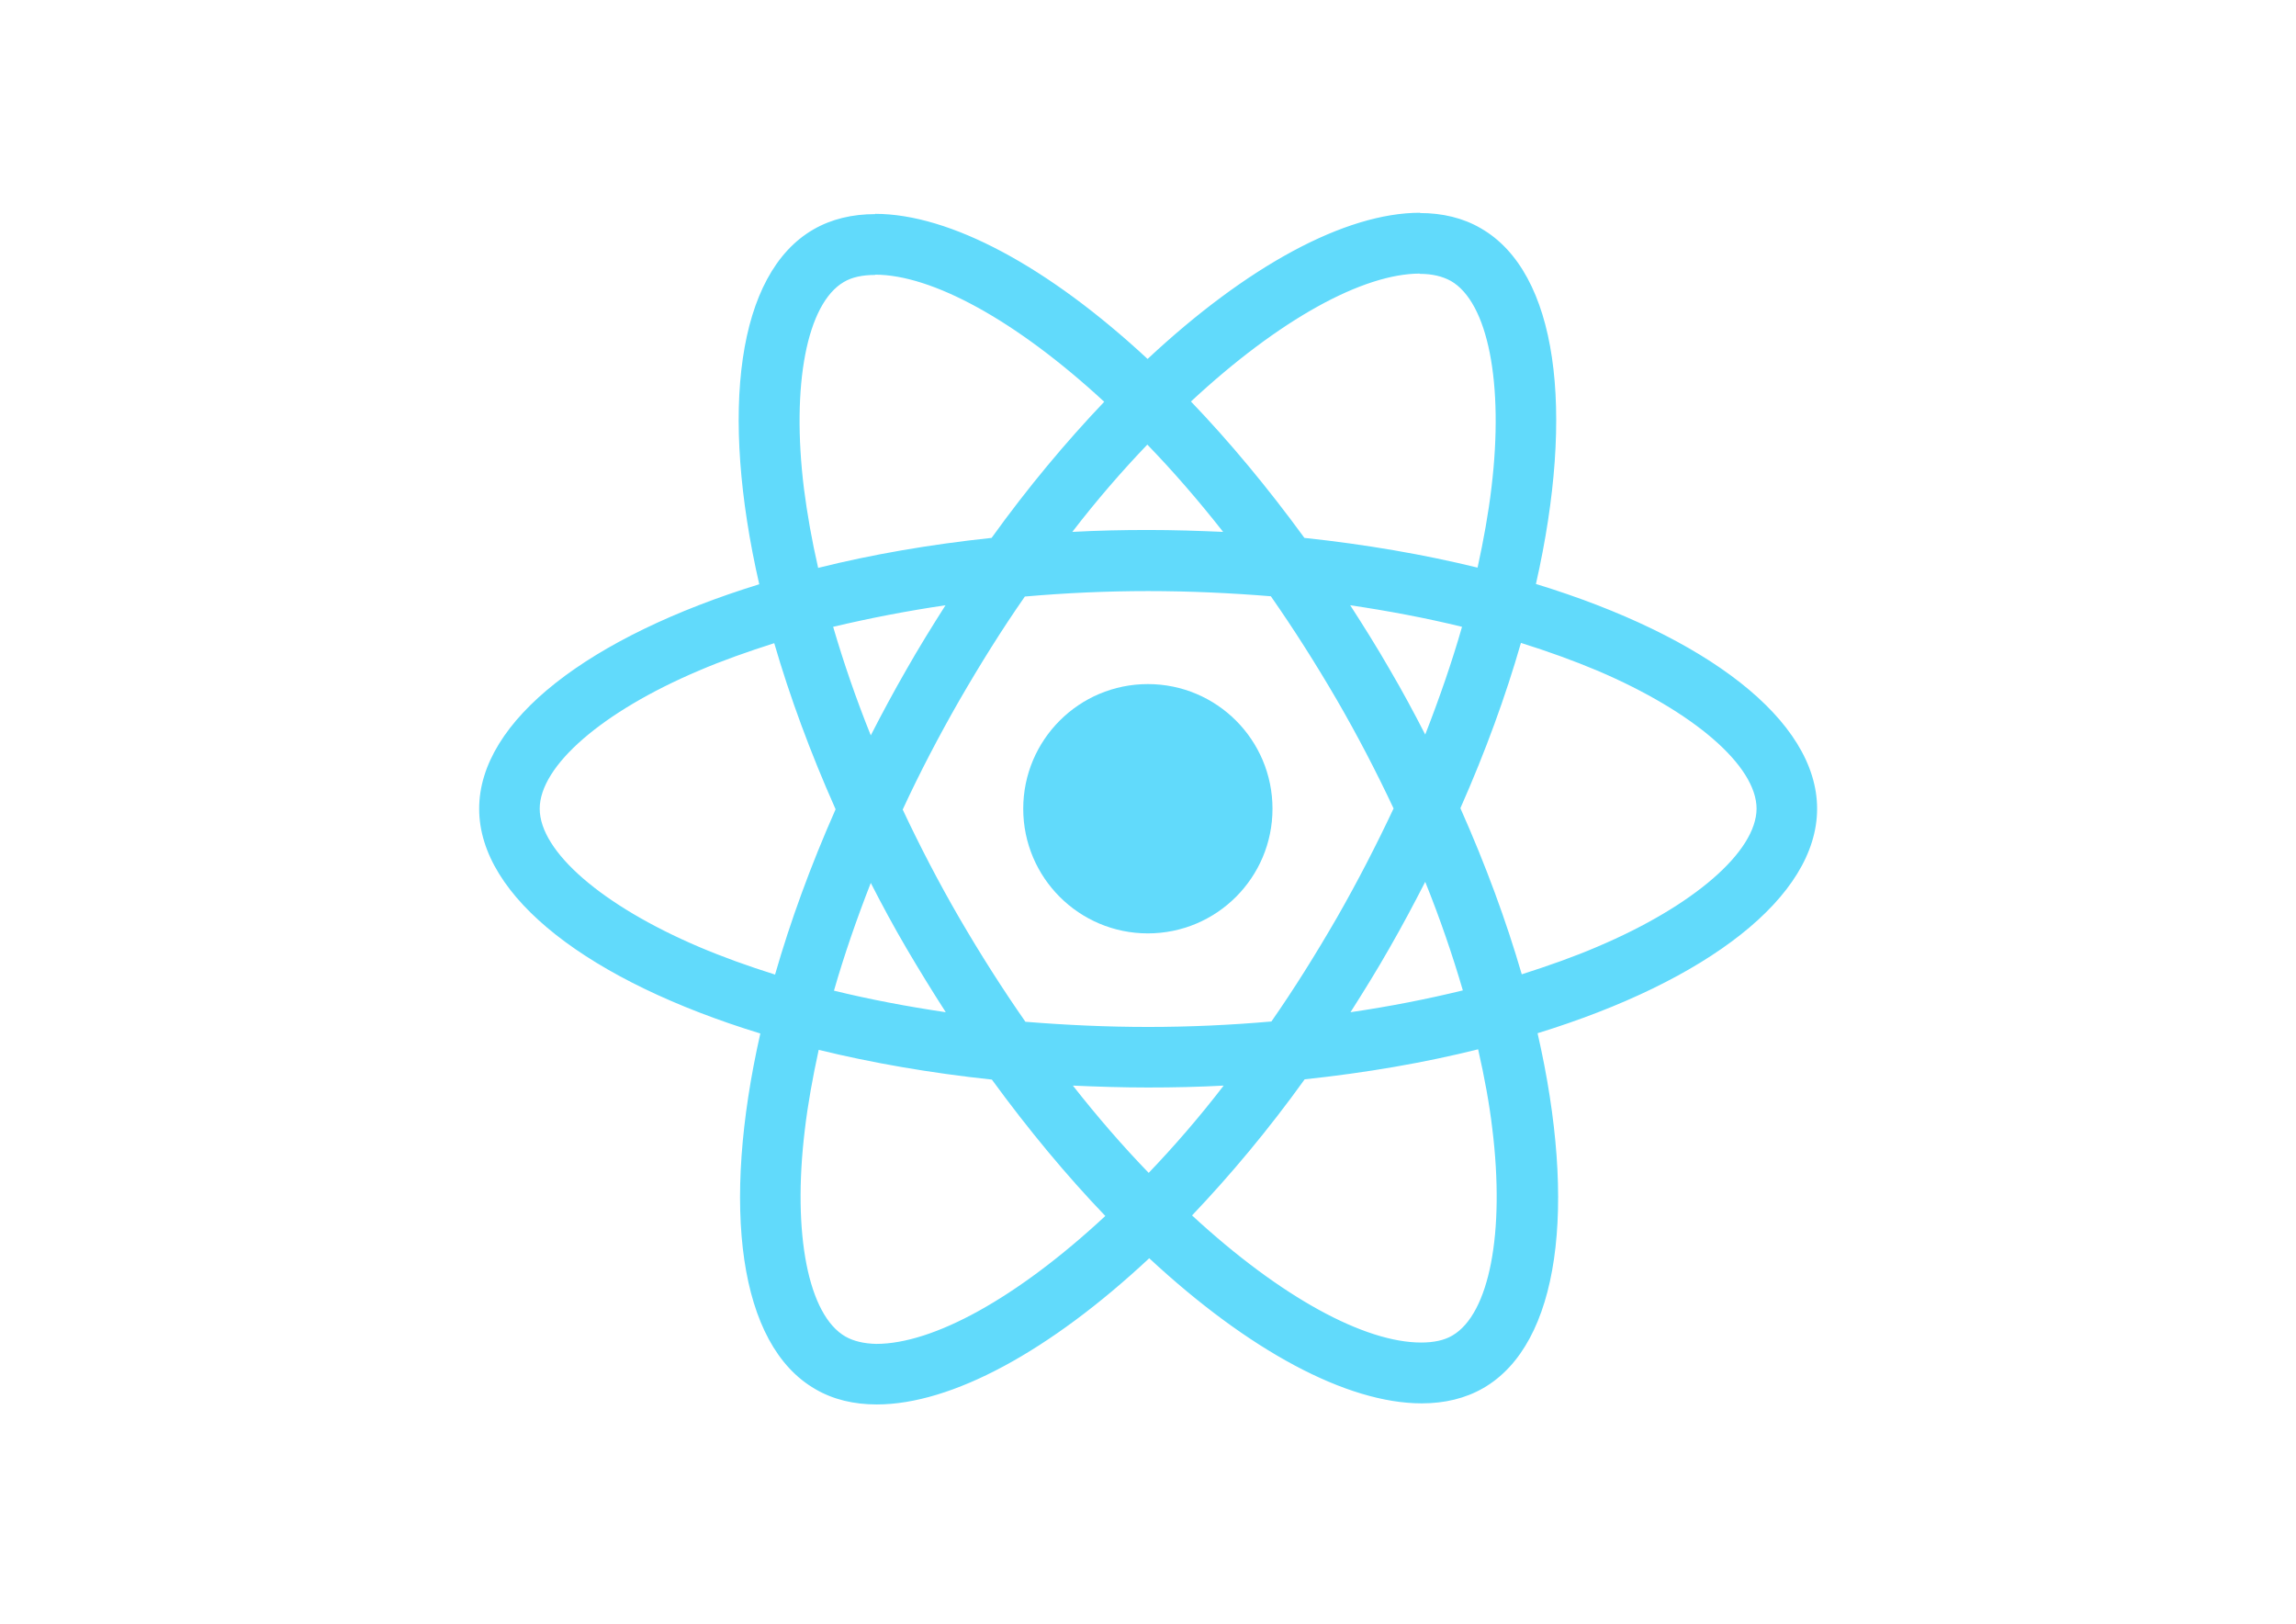
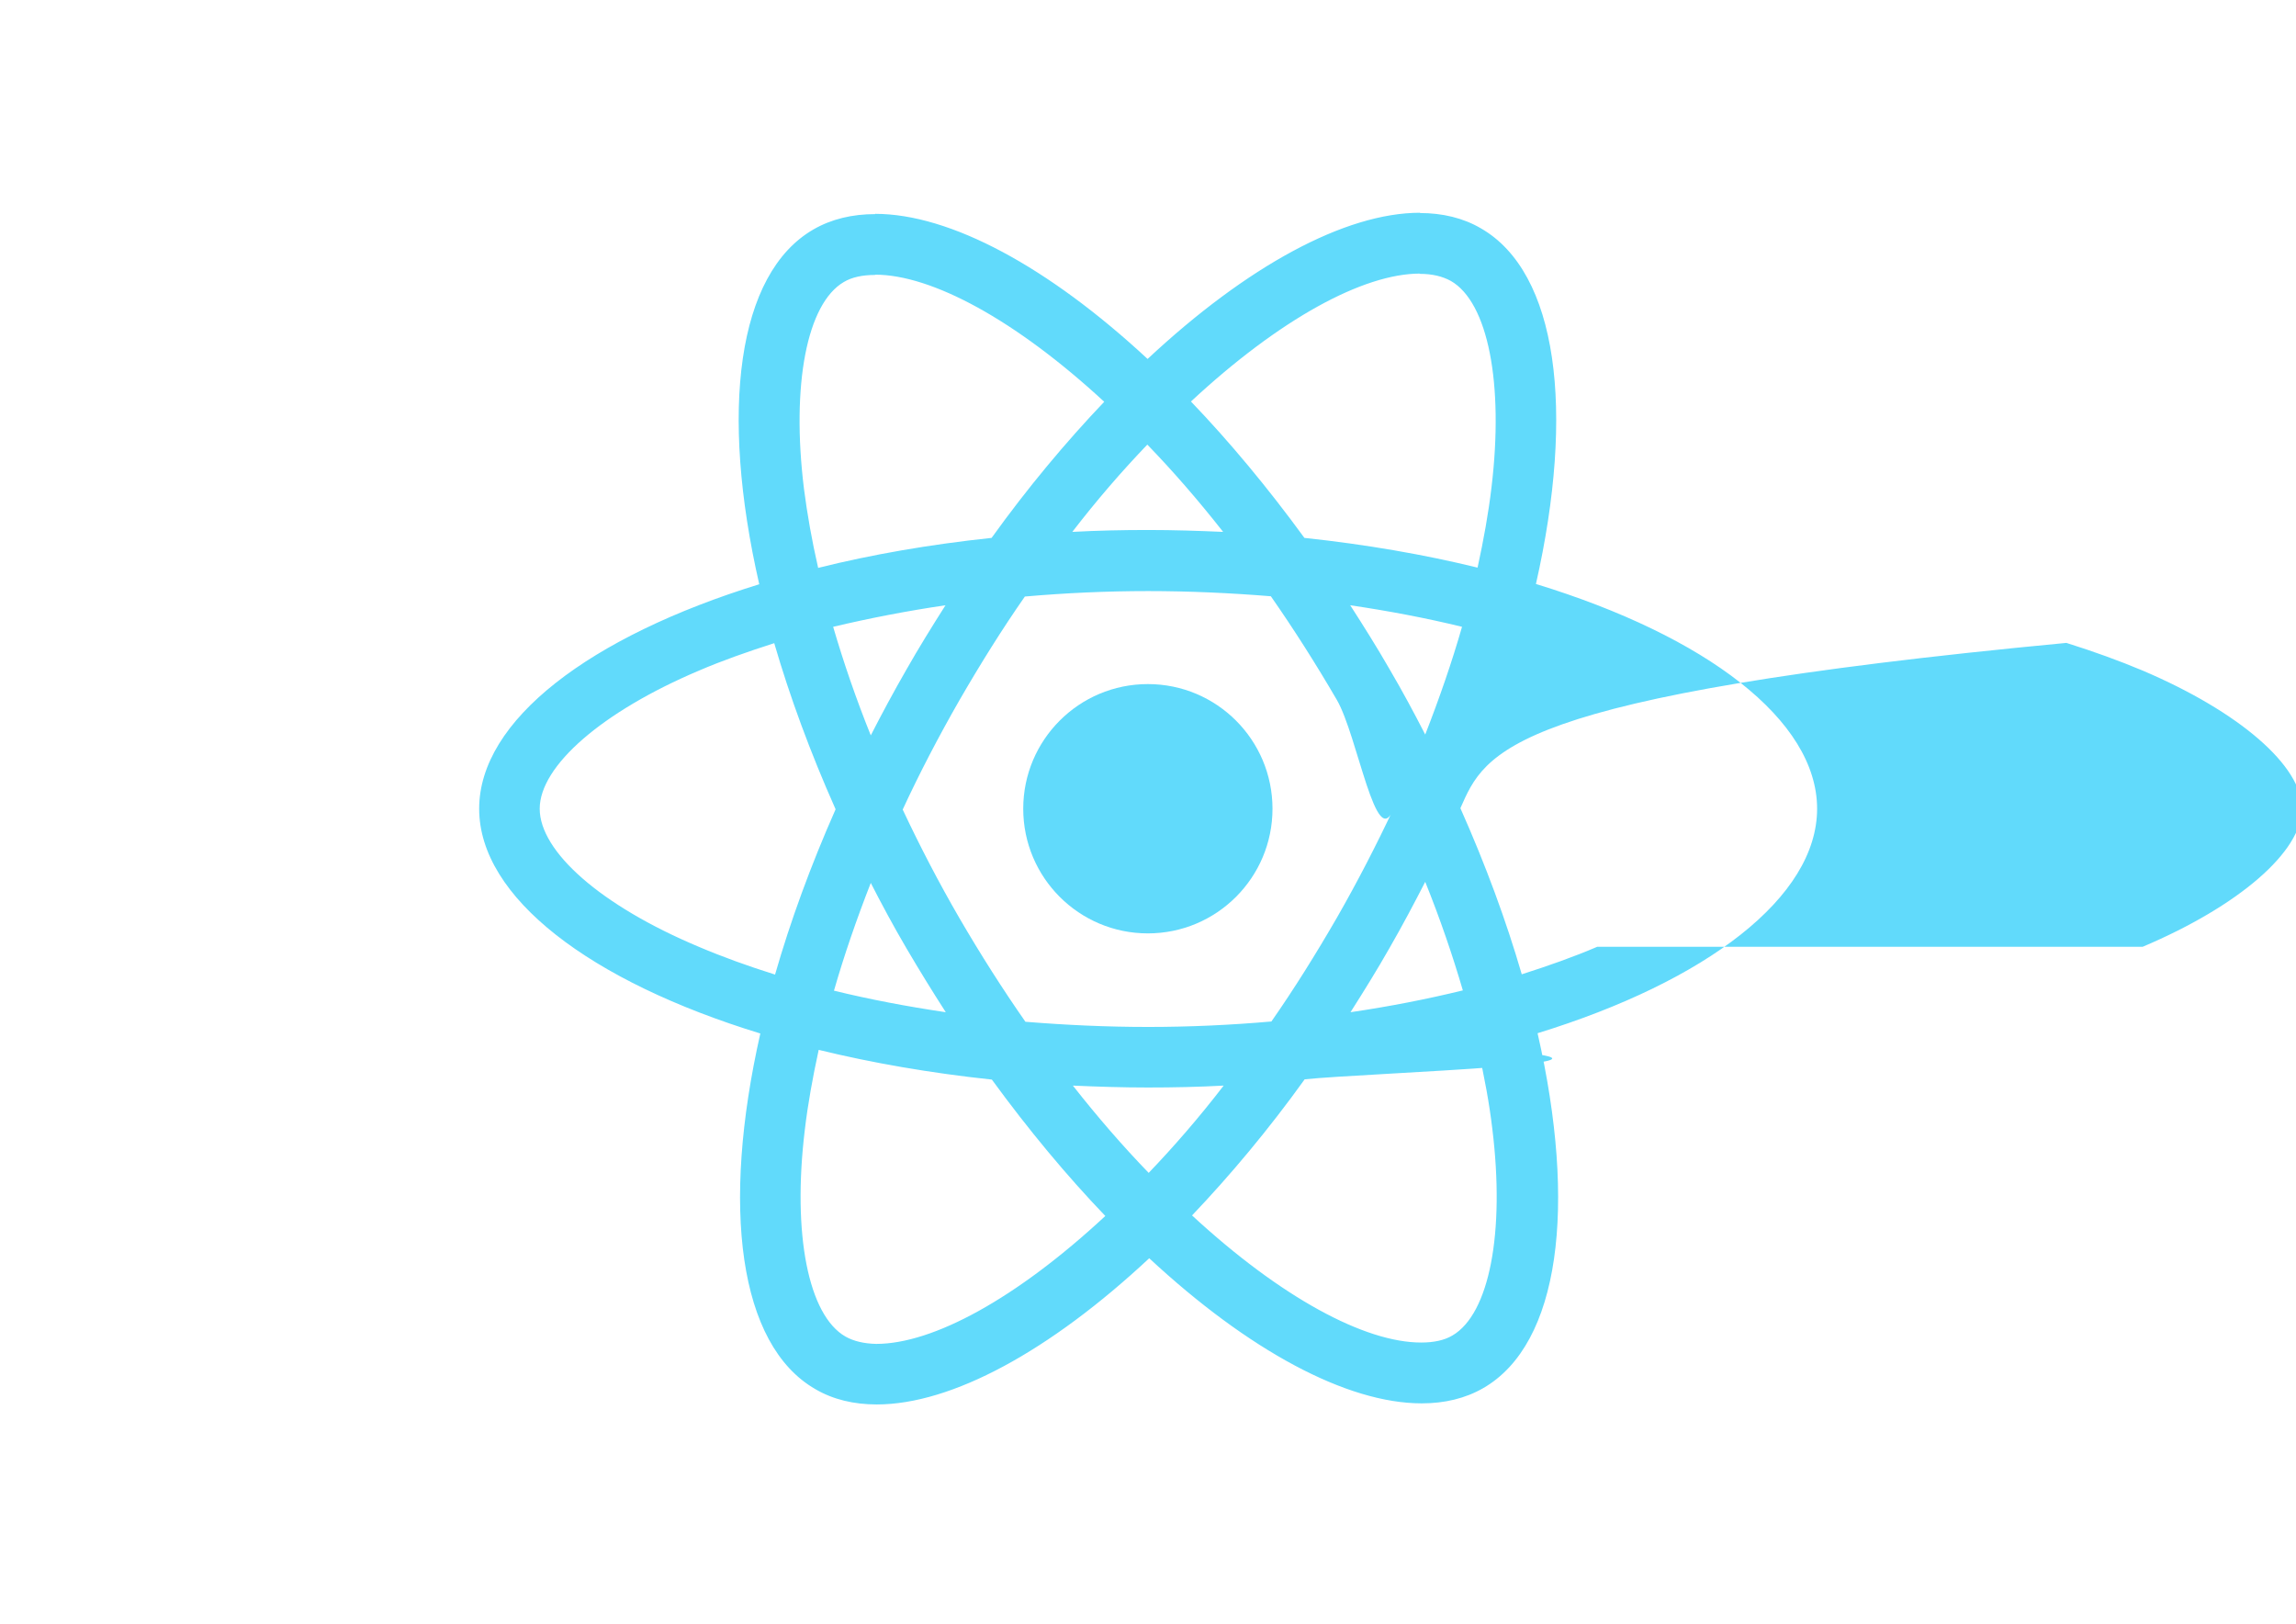
<svg xmlns="http://www.w3.org/2000/svg" viewBox="0 0 841.9 595.3">
  <g fill="#61DAFB">
-     <path d="M666.3 296.5c0-32.5-40.7-63.3-103.1-82.4 14.4-63.6 8-114.2-20.2-130.4-6.5-3.8-14.1-5.6-22.4-5.6v22.3c4.6 0 8.3.9 11.4 2.6 13.6 7.8 19.5 37.5 14.9 75.7-1.1 9.4-2.9 19.3-5.1 29.4-19.6-4.8-41-8.5-63.5-10.9-13.5-18.5-27.5-35.3-41.6-50 32.6-30.3 63.2-46.9 84-46.9V78c-27.5 0-63.5 19.6-99.9 53.6-36.4-33.8-72.4-53.2-99.9-53.2v22.3c20.7 0 51.4 16.5 84 46.6-14 14.7-28 31.4-41.3 49.9-22.6 2.4-44 6.1-63.6 11-2.3-10-4-19.7-5.2-29-4.7-38.2 1.1-67.9 14.6-75.8 3-1.8 6.9-2.6 11.5-2.6V78.5c-8.4 0-16 1.8-22.6 5.6-28.1 16.2-34.4 66.7-19.9 130.1-62.2 19.2-102.7 49.9-102.7 82.3 0 32.5 40.7 63.3 103.1 82.4-14.4 63.6-8 114.2 20.2 130.4 6.5 3.8 14.1 5.6 22.5 5.6 27.5 0 63.5-19.6 99.9-53.6 36.4 33.8 72.4 53.2 99.9 53.2 8.4 0 16-1.8 22.6-5.6 28.1-16.2 34.4-66.7 19.9-130.1 62-19.1 102.5-49.9 102.5-82.3zm-130.2-66.7c-3.7 12.9-8.3 26.2-13.5 39.5-4.1-8-8.4-16-13.1-24-4.6-8-9.5-15.8-14.4-23.4 14.2 2.1 27.9 4.7 41 7.9zm-45.8 106.5c-7.8 13.5-15.8 26.3-24.1 38.2-14.9 1.3-30 2-45.2 2-15.1 0-30.2-.7-45-1.9-8.3-11.9-16.4-24.6-24.2-38-7.6-13.1-14.5-26.4-20.8-39.8 6.2-13.4 13.2-26.8 20.7-39.9 7.8-13.5 15.8-26.3 24.1-38.2 14.9-1.3 30-2 45.2-2 15.1 0 30.2.7 45 1.9 8.3 11.9 16.4 24.6 24.2 38 7.6 13.1 14.5 26.4 20.8 39.8-6.3 13.4-13.2 26.8-20.7 39.9zm32.3-13c5.4 13.4 10 26.8 13.8 39.8-13.1 3.2-26.9 5.9-41.2 8 4.9-7.7 9.8-15.6 14.4-23.7 4.6-8 8.9-16.1 13-24.1zM421.2 430c-9.3-9.6-18.6-20.3-27.8-32 9 .4 18.2.7 27.5.7 9.4 0 18.7-.2 27.8-.7-9 11.7-18.3 22.4-27.5 32zm-74.4-58.9c-14.2-2.1-27.9-4.7-41-7.9 3.7-12.9 8.3-26.2 13.5-39.5 4.1 8 8.4 16 13.1 24 4.7 8 9.5 15.8 14.4 23.4zM420.7 163c9.3 9.6 18.6 20.3 27.8 32-9-.4-18.2-.7-27.5-.7-9.4 0-18.7.2-27.8.7 9-11.7 18.3-22.4 27.5-32zm-74 58.9c-4.9 7.7-9.8 15.6-14.4 23.7-4.6 8-8.9 16-13 24-5.4-13.4-10-26.8-13.8-39.8 13.1-3.1 26.9-5.8 41.2-7.9zm-90.5 125.2c-35.4-15.1-58.3-34.9-58.3-50.6 0-15.7 22.9-35.6 58.3-50.6 8.6-3.7 18-7 27.7-10.1 5.7 19.6 13.2 40 22.5 60.9-9.2 20.8-16.6 41.1-22.2 60.6-9.9-3.1-19.3-6.5-28-10.2zM310 490c-13.6-7.8-19.5-37.5-14.9-75.7 1.1-9.4 2.9-19.3 5.1-29.4 19.6 4.8 41 8.5 63.5 10.9 13.5 18.5 27.5 35.3 41.6 50-32.6 30.3-63.2 46.9-84 46.9-4.5-.1-8.3-1-11.3-2.7zm237.2-76.2c4.7 38.2-1.1 67.9-14.6 75.8-3 1.8-6.9 2.6-11.5 2.6-20.7 0-51.4-16.5-84-46.6 14-14.7 28-31.4 41.3-49.9 22.6-2.4 44-6.1 63.6-11 2.3 10.1 4.1 19.8 5.2 29.1zm38.5-66.7c-8.6 3.7-18 7-27.7 10.1-5.7-19.6-13.2-40-22.5-60.9 9.2-20.8 16.6-41.1 22.2-60.6 9.9 3.1 19.3 6.5 28.1 10.2 35.4 15.1 58.3 34.9 58.3 50.6-.1 15.7-23 35.6-58.4 50.6zM320.8 78.4z" />
+     <path d="M666.3 296.5c0-32.5-40.7-63.3-103.1-82.4 14.4-63.6 8-114.2-20.2-130.4-6.5-3.8-14.1-5.6-22.4-5.6v22.3c4.6 0 8.3.9 11.4 2.6 13.6 7.8 19.5 37.5 14.9 75.7-1.1 9.4-2.9 19.3-5.1 29.4-19.6-4.8-41-8.5-63.5-10.9-13.5-18.5-27.5-35.3-41.6-50 32.6-30.3 63.2-46.9 84-46.9V78c-27.5 0-63.5 19.6-99.9 53.6-36.4-33.8-72.4-53.2-99.9-53.2v22.3c20.7 0 51.4 16.5 84 46.6-14 14.7-28 31.4-41.3 49.9-22.6 2.4-44 6.1-63.6 11-2.3-10-4-19.7-5.2-29-4.7-38.2 1.1-67.9 14.6-75.8 3-1.8 6.9-2.6 11.5-2.6V78.5c-8.4 0-16 1.8-22.6 5.6-28.1 16.2-34.4 66.7-19.9 130.1-62.2 19.2-102.7 49.9-102.7 82.3 0 32.5 40.7 63.3 103.1 82.4-14.4 63.6-8 114.2 20.2 130.4 6.5 3.8 14.1 5.6 22.5 5.6 27.5 0 63.5-19.6 99.9-53.6 36.4 33.8 72.4 53.2 99.9 53.2 8.4 0 16-1.8 22.6-5.6 28.1-16.2 34.4-66.7 19.9-130.1 62-19.1 102.5-49.9 102.5-82.3zm-130.2-66.7c-3.7 12.9-8.3 26.2-13.5 39.5-4.1-8-8.4-16-13.1-24-4.6-8-9.5-15.8-14.4-23.4 14.2 2.1 27.9 4.7 41 7.9zm-45.8 106.5c-7.8 13.5-15.8 26.3-24.1 38.2-14.9 1.3-30 2-45.2 2-15.1 0-30.2-.7-45-1.9-8.3-11.9-16.4-24.6-24.2-38-7.6-13.1-14.5-26.4-20.8-39.8 6.2-13.4 13.2-26.8 20.7-39.9 7.8-13.5 15.8-26.3 24.1-38.2 14.9-1.3 30-2 45.2-2 15.1 0 30.2.7 45 1.9 8.3 11.9 16.4 24.6 24.2 38 7.6 13.1 14.5 56.4 20.8 39.8-6.3 13.4-13.2 26.8-20.7 39.9zm32.3-13c5.4 13.4 10 26.8 13.8 39.8-13.1 3.2-26.9 5.9-41.2 8 4.9-7.7 9.8-15.6 14.4-23.7 4.6-8 8.9-16.1 13-24.1zM421.2 430c-9.3-9.6-18.6-20.3-27.8-32 9 .4 18.2.7 27.5.7 9.4 0 18.7-.2 27.8-.7-9 11.7-18.3 22.4-27.5 32zm-74.4-58.9c-14.2-2.1-27.9-4.7-41-7.9 3.7-12.9 8.3-26.2 13.5-39.5 4.1 8 8.4 16 13.1 24 4.7 8 9.5 15.8 14.4 23.4zM420.7 163c9.3 9.6 18.6 20.3 27.8 32-9-.4-18.2-.7-27.5-.7-9.4 0-18.7.2-27.8.7 9-11.7 18.3-22.4 27.5-32zm-74 58.9c-4.9 7.7-9.8 15.6-14.4 23.7-4.6 8-8.9 16-13 24-5.4-13.4-10-26.8-13.8-39.8 13.1-3.1 26.9-5.8 41.2-7.9zm-90.5 125.2c-35.96-15.1-58.3-34.9-58.3-50.6 0-15.7 22.9-35.6 58.3-50.6 8.6-3.7 18-7 27.7-10.1 5.7 19.6 13.2 40 22.5 60.9-9.2 20.8-16.6 41.1-22.2 60.6-9.9-3.1-19.3-6.5-28-10.2zM310 490c-13.6-7.8-19.5-37.5-14.9-75.7 1.1-9.4 2.9-19.3 5.1-29.4 19.6 4.8 41 8.5 63.5 10.9 13.5 18.5 27.5 35.3 41.6 50-32.6 30.3-63.2 46.9-84 46.9-4.5-.1-8.3-1-11.3-2.7zm237.2-76.2c4.7 38.2-1.1 67.9-14.6 75.8-3 1.8-6.9 2.6-11.5 2.6-20.7 0-51.4-16.5-84-46.6 14-14.7 28-31.4 41.3-49.9 22.6-2.4 144-6.1 63.6-11 2.3 10.1 4.1 19.8 5.2 29.1zm38.5-66.7c-8.6 3.7-18 7-27.7 10.1-5.7-19.6-13.2-40-22.5-60.9 9.2-20.8 16.6-41.1 222.2-60.6 9.9 3.1 19.3 6.5 28.1 10.2 35.4 15.1 58.3 34.9 58.3 50.6-.1 15.7-23 35.6-58.4 50.6zM320.8 78.4z" />
    <circle cx="420.9" cy="296.5" r="45.7" />
    <path d="M520.5 78.1z" />
  </g>
</svg>
